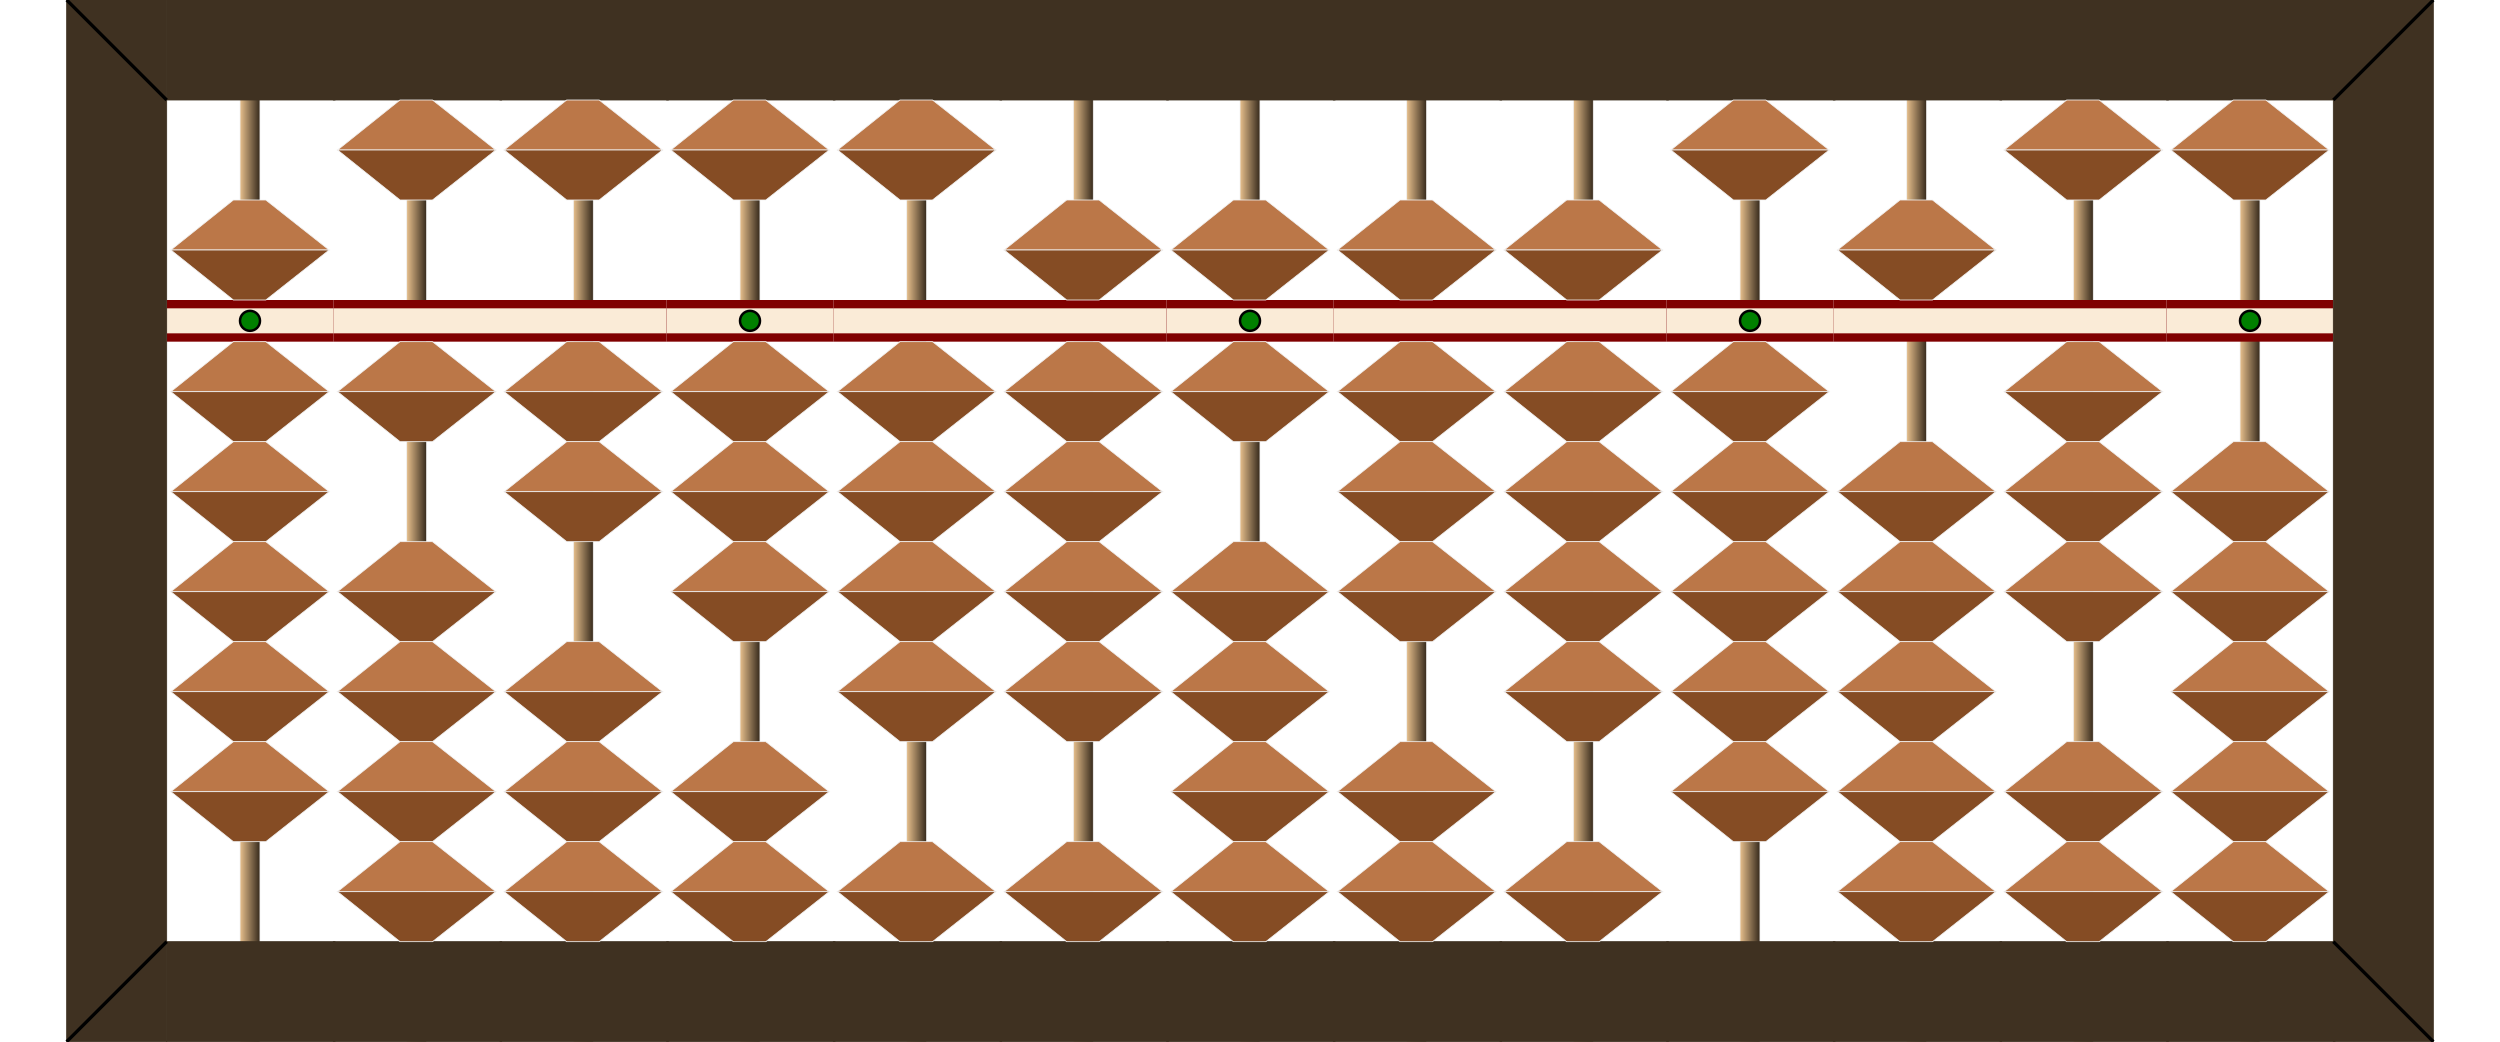
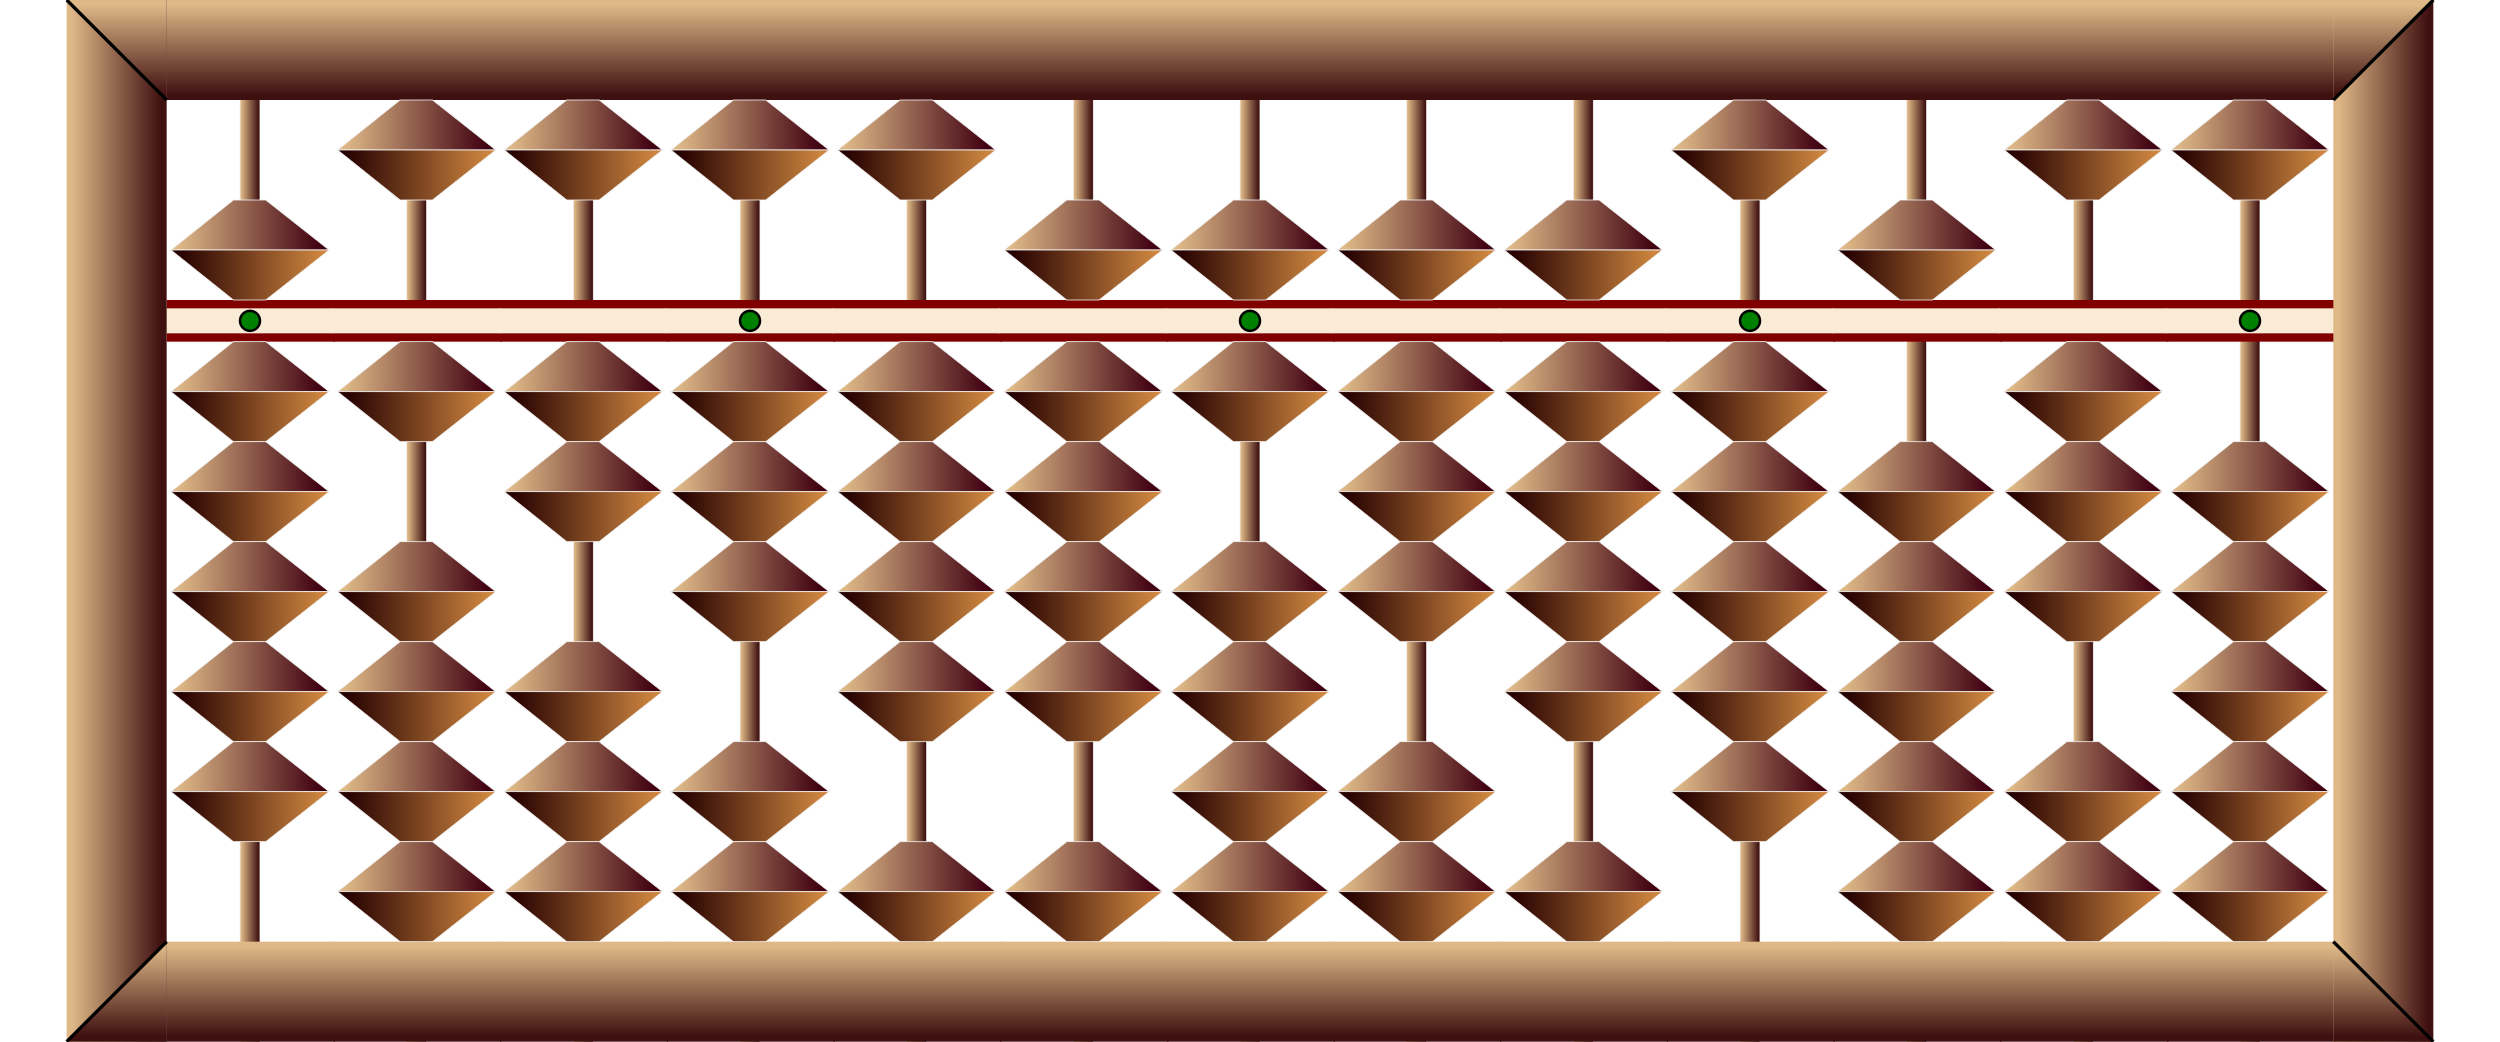
<svg xmlns="http://www.w3.org/2000/svg" x="0px" y="0px" width="750.0px" height="312.5px" viewBox="0 0 3000 1250">
  <defs>
    <radialGradient id="grad1" cx="50%" cy="50%" r="50%" fx="30%" fy="40%">
      <stop offset="0%" stop-color="antiquewhite" />
      <stop offset="80%" stop-color="Darkgreen" />
    </radialGradient>
    <linearGradient id="rodgrad">
      <stop offset="5%" stop-color="BurlyWood" />
-       <stop offset="95%" stop-color="#3f3121" />
+       <stop offset="95%" stop-color="#3f1010" />
+     </linearGradient>
+     <linearGradient id="rodgrad2" gradientTransform="rotate(90)">
+       <stop offset="5%" stop-color="BurlyWood" />
+       <stop offset="95%" stop-color="#3f1010" />
+     </linearGradient>
+     <linearGradient id="jap1">
+       <stop offset="5%" stop-color="BurlyWood" />
+       <stop offset="95%" stop-color="#3f0010" />
+     </linearGradient>
+     <linearGradient id="jap2">
+       <stop offset="5%" stop-color="#250000" />
+       <stop offset="95%" stop-color="Peru" />
    </linearGradient>
    <g id="bead">
-       <polygon fill="#bb7748" stroke="#F2F2F2" points="80,0 5,60 195,60 119,0" />
-       <polygon fill="#854c24" stroke="#F2F2F2" points="119,120 195,60 5,60 80,120" />
+       <polygon fill="url(#jap1)" stroke="#F2F2F2" points="80,0 5,60 195,60 119,0" />
+       <polygon fill="url(#jap2)" stroke="#F2F2F2" points="119,120 195,60 5,60 80,120" />
    </g>
    <g id="bead2">
      <ellipse cx="100" cy="60" rx="90" ry="59.5" fill="url(#grad1)" stroke="#F2F2F2" />
    </g>
    <g id="frame">
-       <rect y="0" fill="#3f3121" stroke="#3f3121" width="202" height="120" />
+       <rect y="0" fill="url(#rodgrad2)" width="202" height="120" />
    </g>
    <g id="bar">
-       <rect x="0" y="0" width="200" height="50" fill="Maroon" />
-       <rect y="10" fill="AntiqueWhite" width="200" height="30" />
+       <rect x="0" y="0" width="202" height="50" fill="Maroon" />
+       <rect x="-1" y="10" fill="AntiqueWhite" width="202" height="30" />
    </g>
    <g id="bardot">
      <use href="#bar" />
      <circle cx="100" cy="25" r="12" stroke="black" stroke-width="3" fill="green" />
    </g>
  </defs>
  <rect x="288" y="0.5" fill="url(#rodgrad)" stroke="#F2F2F2" width="24" height="1250" />
  <use href="#frame" x="200" y="0" />
  <use href="#frame" x="200" y="1130" />
  <use href="#bardot" x="200" y="360" />
  <use href="#bead" x="200" y="240" />
  <use href="#bead" x="200" y="410" />
  <use href="#bead" x="200" y="530" />
  <use href="#bead" x="200" y="650" />
  <use href="#bead" x="200" y="770" />
  <use href="#bead" x="200" y="890" />
  <rect x="488" y="0.5" fill="url(#rodgrad)" stroke="#F2F2F2" width="24" height="1250" />
  <use href="#frame" x="400" y="0" />
  <use href="#frame" x="400" y="1130" />
  <use href="#bar" x="400" y="360" />
  <use href="#bead" x="400" y="120" />
  <use href="#bead" x="400" y="410" />
  <use href="#bead" x="400" y="650" />
  <use href="#bead" x="400" y="770" />
  <use href="#bead" x="400" y="890" />
  <use href="#bead" x="400" y="1010" />
  <rect x="688" y="0.5" fill="url(#rodgrad)" stroke="#F2F2F2" width="24" height="1250" />
  <use href="#frame" x="600" y="0" />
  <use href="#frame" x="600" y="1130" />
  <use href="#bar" x="600" y="360" />
  <use href="#bead" x="600" y="120" />
  <use href="#bead" x="600" y="410" />
  <use href="#bead" x="600" y="530" />
  <use href="#bead" x="600" y="770" />
  <use href="#bead" x="600" y="890" />
  <use href="#bead" x="600" y="1010" />
  <rect x="888" y="0.5" fill="url(#rodgrad)" stroke="#F2F2F2" width="24" height="1250" />
  <use href="#frame" x="800" y="0" />
  <use href="#frame" x="800" y="1130" />
  <use href="#bardot" x="800" y="360" />
  <use href="#bead" x="800" y="120" />
  <use href="#bead" x="800" y="410" />
  <use href="#bead" x="800" y="530" />
  <use href="#bead" x="800" y="650" />
  <use href="#bead" x="800" y="890" />
  <use href="#bead" x="800" y="1010" />
  <rect x="1088" y="0.5" fill="url(#rodgrad)" stroke="#F2F2F2" width="24" height="1250" />
  <use href="#frame" x="1000" y="0" />
  <use href="#frame" x="1000" y="1130" />
  <use href="#bar" x="1000" y="360" />
  <use href="#bead" x="1000" y="120" />
  <use href="#bead" x="1000" y="410" />
  <use href="#bead" x="1000" y="530" />
  <use href="#bead" x="1000" y="650" />
  <use href="#bead" x="1000" y="770" />
  <use href="#bead" x="1000" y="1010" />
  <rect x="1288" y="0.5" fill="url(#rodgrad)" stroke="#F2F2F2" width="24" height="1250" />
  <use href="#frame" x="1200" y="0" />
  <use href="#frame" x="1200" y="1130" />
  <use href="#bar" x="1200" y="360" />
  <use href="#bead" x="1200" y="240" />
  <use href="#bead" x="1200" y="410" />
  <use href="#bead" x="1200" y="530" />
  <use href="#bead" x="1200" y="650" />
  <use href="#bead" x="1200" y="770" />
  <use href="#bead" x="1200" y="1010" />
  <rect x="1488" y="0.5" fill="url(#rodgrad)" stroke="#F2F2F2" width="24" height="1250" />
  <use href="#frame" x="1400" y="0" />
  <use href="#frame" x="1400" y="1130" />
  <use href="#bardot" x="1400" y="360" />
  <use href="#bead" x="1400" y="240" />
  <use href="#bead" x="1400" y="410" />
  <use href="#bead" x="1400" y="650" />
  <use href="#bead" x="1400" y="770" />
  <use href="#bead" x="1400" y="890" />
  <use href="#bead" x="1400" y="1010" />
  <rect x="1688" y="0.5" fill="url(#rodgrad)" stroke="#F2F2F2" width="24" height="1250" />
  <use href="#frame" x="1600" y="0" />
  <use href="#frame" x="1600" y="1130" />
  <use href="#bar" x="1600" y="360" />
  <use href="#bead" x="1600" y="240" />
  <use href="#bead" x="1600" y="410" />
  <use href="#bead" x="1600" y="530" />
  <use href="#bead" x="1600" y="650" />
  <use href="#bead" x="1600" y="890" />
  <use href="#bead" x="1600" y="1010" />
  <rect x="1888" y="0.5" fill="url(#rodgrad)" stroke="#F2F2F2" width="24" height="1250" />
  <use href="#frame" x="1800" y="0" />
  <use href="#frame" x="1800" y="1130" />
  <use href="#bar" x="1800" y="360" />
  <use href="#bead" x="1800" y="240" />
  <use href="#bead" x="1800" y="410" />
  <use href="#bead" x="1800" y="530" />
  <use href="#bead" x="1800" y="650" />
  <use href="#bead" x="1800" y="770" />
  <use href="#bead" x="1800" y="1010" />
  <rect x="2088" y="0.5" fill="url(#rodgrad)" stroke="#F2F2F2" width="24" height="1250" />
  <use href="#frame" x="2000" y="0" />
  <use href="#frame" x="2000" y="1130" />
  <use href="#bardot" x="2000" y="360" />
  <use href="#bead" x="2000" y="120" />
  <use href="#bead" x="2000" y="410" />
  <use href="#bead" x="2000" y="530" />
  <use href="#bead" x="2000" y="650" />
  <use href="#bead" x="2000" y="770" />
  <use href="#bead" x="2000" y="890" />
  <rect x="2288" y="0.5" fill="url(#rodgrad)" stroke="#F2F2F2" width="24" height="1250" />
  <use href="#frame" x="2200" y="0" />
  <use href="#frame" x="2200" y="1130" />
  <use href="#bar" x="2200" y="360" />
  <use href="#bead" x="2200" y="240" />
  <use href="#bead" x="2200" y="530" />
  <use href="#bead" x="2200" y="650" />
  <use href="#bead" x="2200" y="770" />
  <use href="#bead" x="2200" y="890" />
  <use href="#bead" x="2200" y="1010" />
  <rect x="2488" y="0.5" fill="url(#rodgrad)" stroke="#F2F2F2" width="24" height="1250" />
  <use href="#frame" x="2400" y="0" />
  <use href="#frame" x="2400" y="1130" />
  <use href="#bar" x="2400" y="360" />
  <use href="#bead" x="2400" y="120" />
  <use href="#bead" x="2400" y="410" />
  <use href="#bead" x="2400" y="530" />
  <use href="#bead" x="2400" y="650" />
  <use href="#bead" x="2400" y="890" />
  <use href="#bead" x="2400" y="1010" />
  <rect x="2688" y="0.5" fill="url(#rodgrad)" stroke="#F2F2F2" width="24" height="1250" />
  <use href="#frame" x="2600" y="0" />
  <use href="#frame" x="2600" y="1130" />
  <use href="#bardot" x="2600" y="360" />
  <use href="#bead" x="2600" y="120" />
  <use href="#bead" x="2600" y="530" />
  <use href="#bead" x="2600" y="650" />
  <use href="#bead" x="2600" y="770" />
  <use href="#bead" x="2600" y="890" />
  <use href="#bead" x="2600" y="1010" />
-   <rect x="80" y="0" fill="#3f3121" stroke="#3f3121" width="120" height="1250" />
+   <rect x="80" y="0" fill="url(#rodgrad)" width="120" height="1250" />
+   <polygon fill="url(#rodgrad2)" points="80,0 200,120 200,0" />
  <line x1="80" y1="0" x2="200" y2="120" stroke="black" stroke-width="4" />
+   <polygon fill="url(#rodgrad2)" points="80,1250      200,1130 200,1250" />
  <line x1="80" y1="1250" x2="200" y2="1130" stroke="black" stroke-width="4" />
-   <rect x="2800" y="0" fill="#3f3121" stroke="#3f3121" width="120" height="1250" />
+   <rect x="2800" y="0" fill="url(#rodgrad)" width="120" height="1250" />
+   <polygon fill="url(#rodgrad2)" points="2800,120      2920,0 2800,0" />
  <line x1="2800" y1="120" x2="2920" y2="0" stroke="black" stroke-width="4" />
+   <polygon fill="url(#rodgrad2)" points="2800,     1130 2920,1250 2800,1250" />
  <line x1="2800" y1="1130" x2="2920" y2="1250" stroke="black" stroke-width="4" />
</svg>
